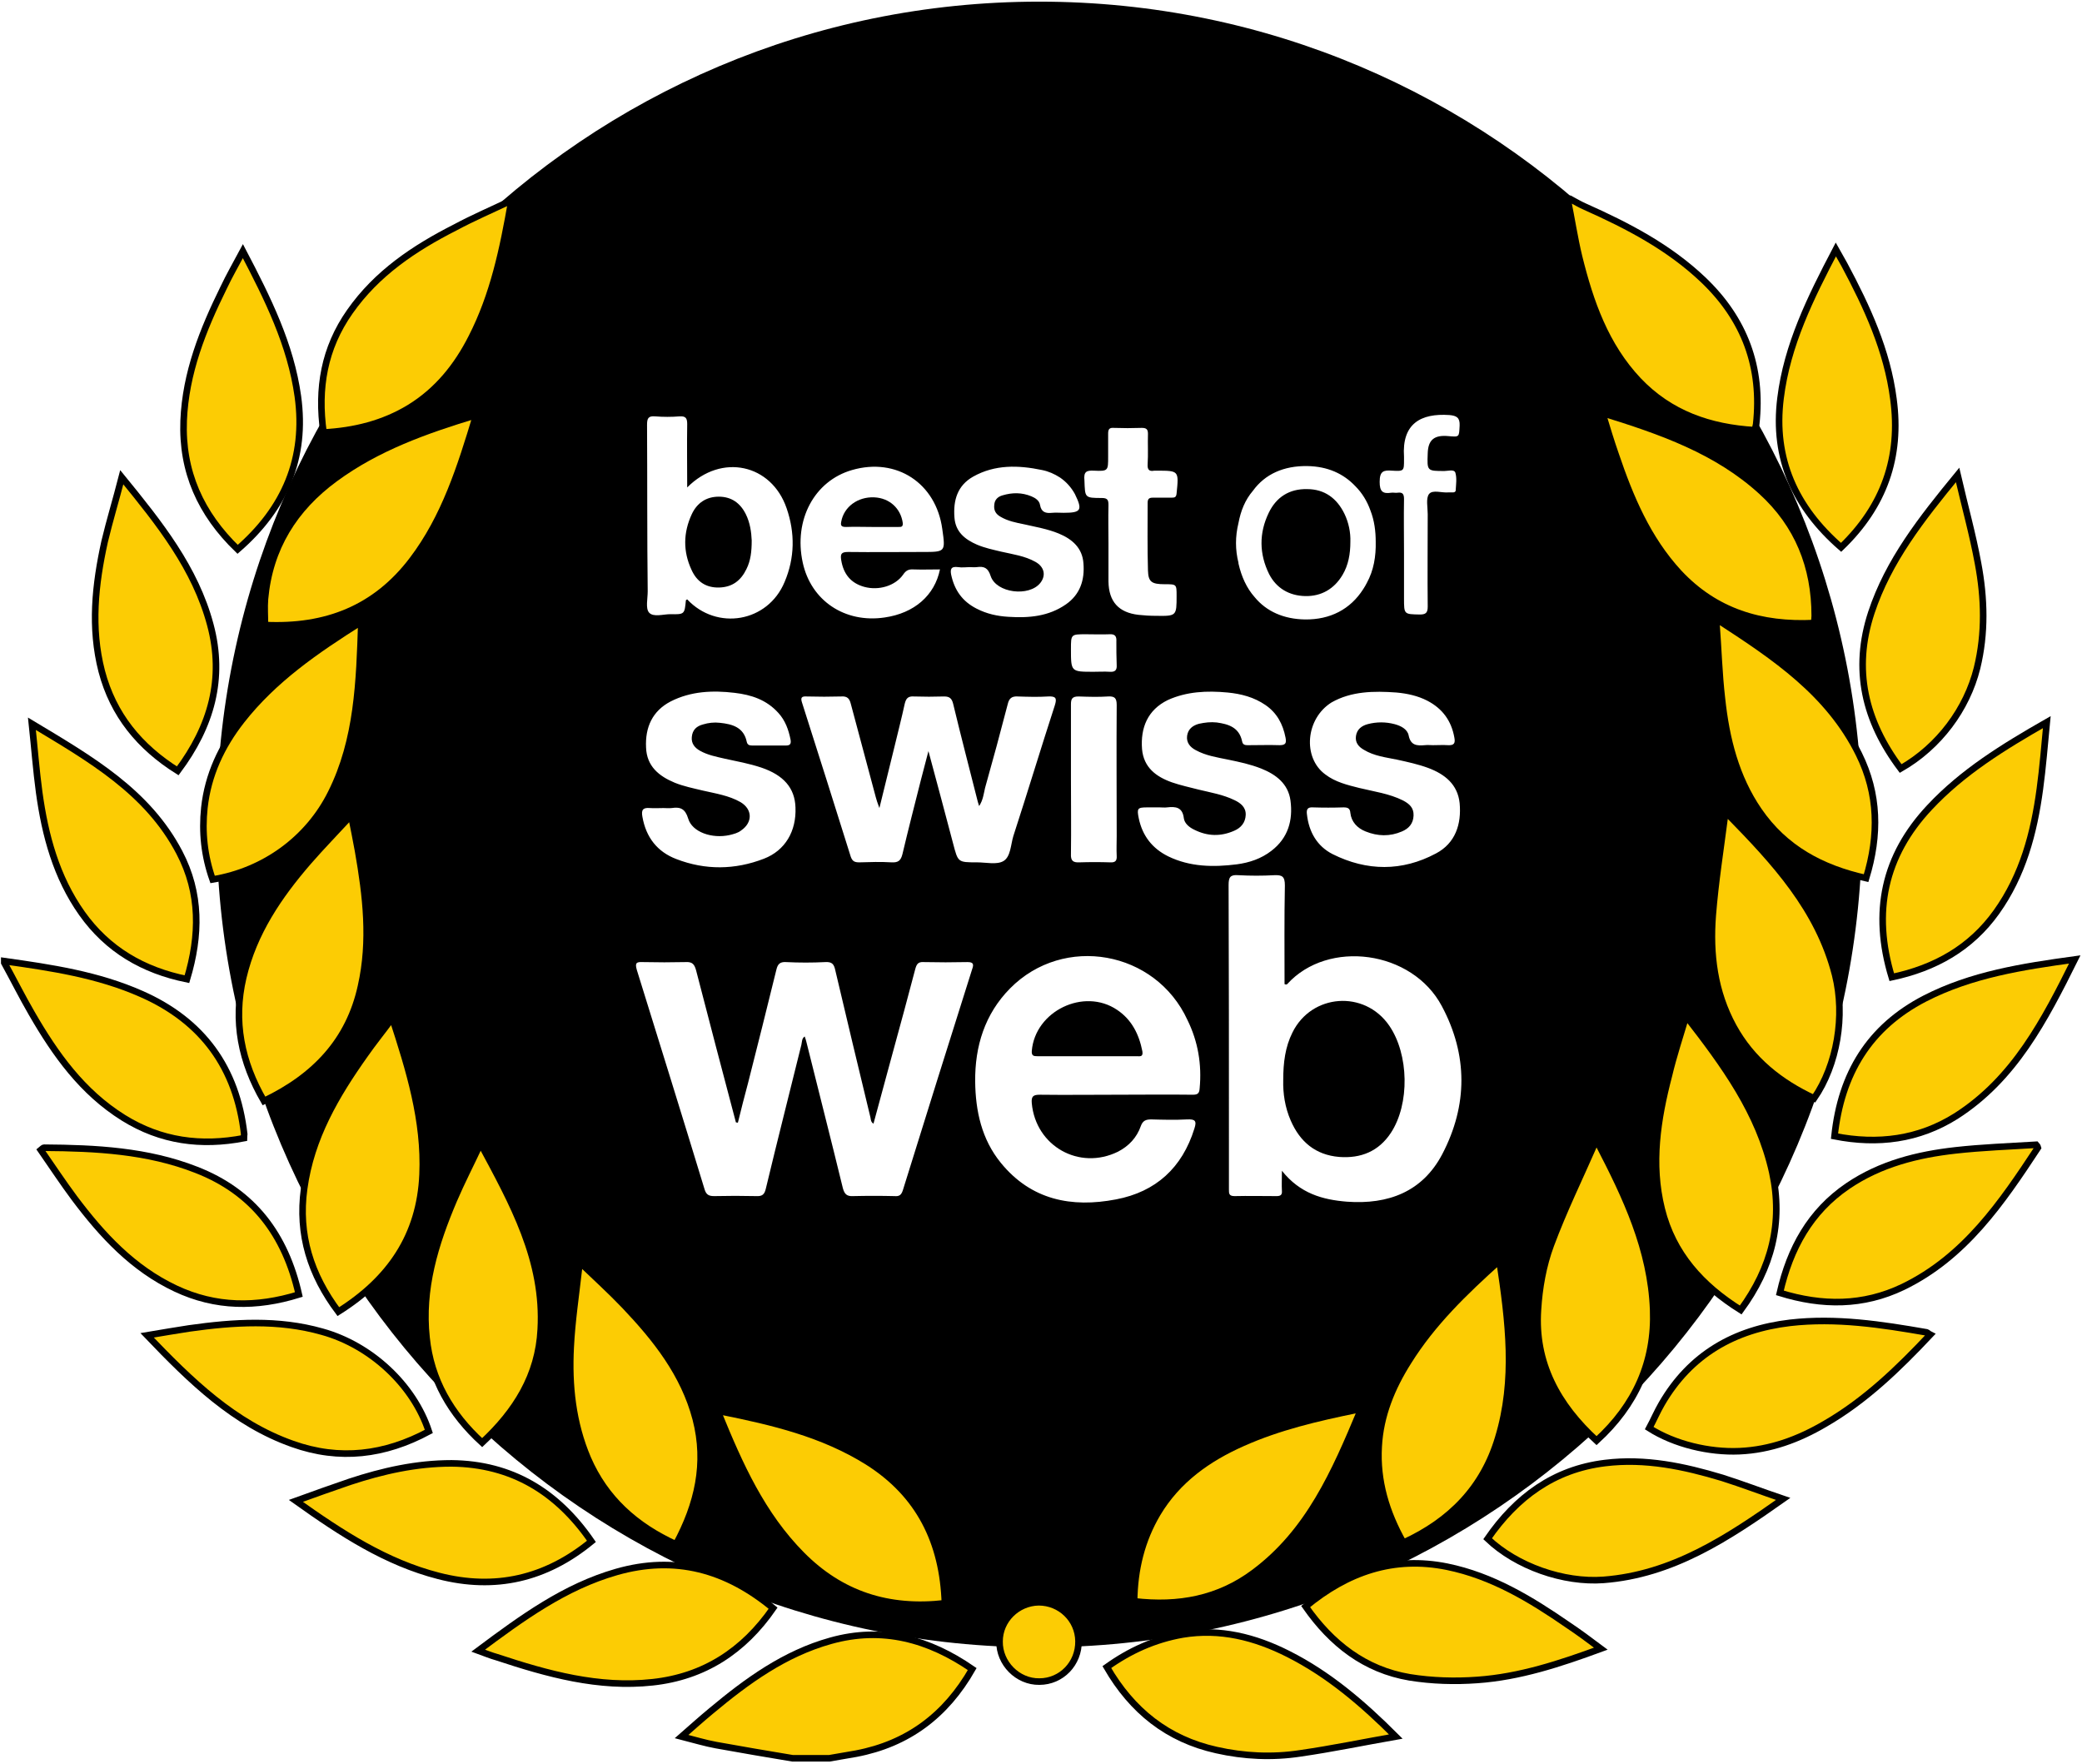
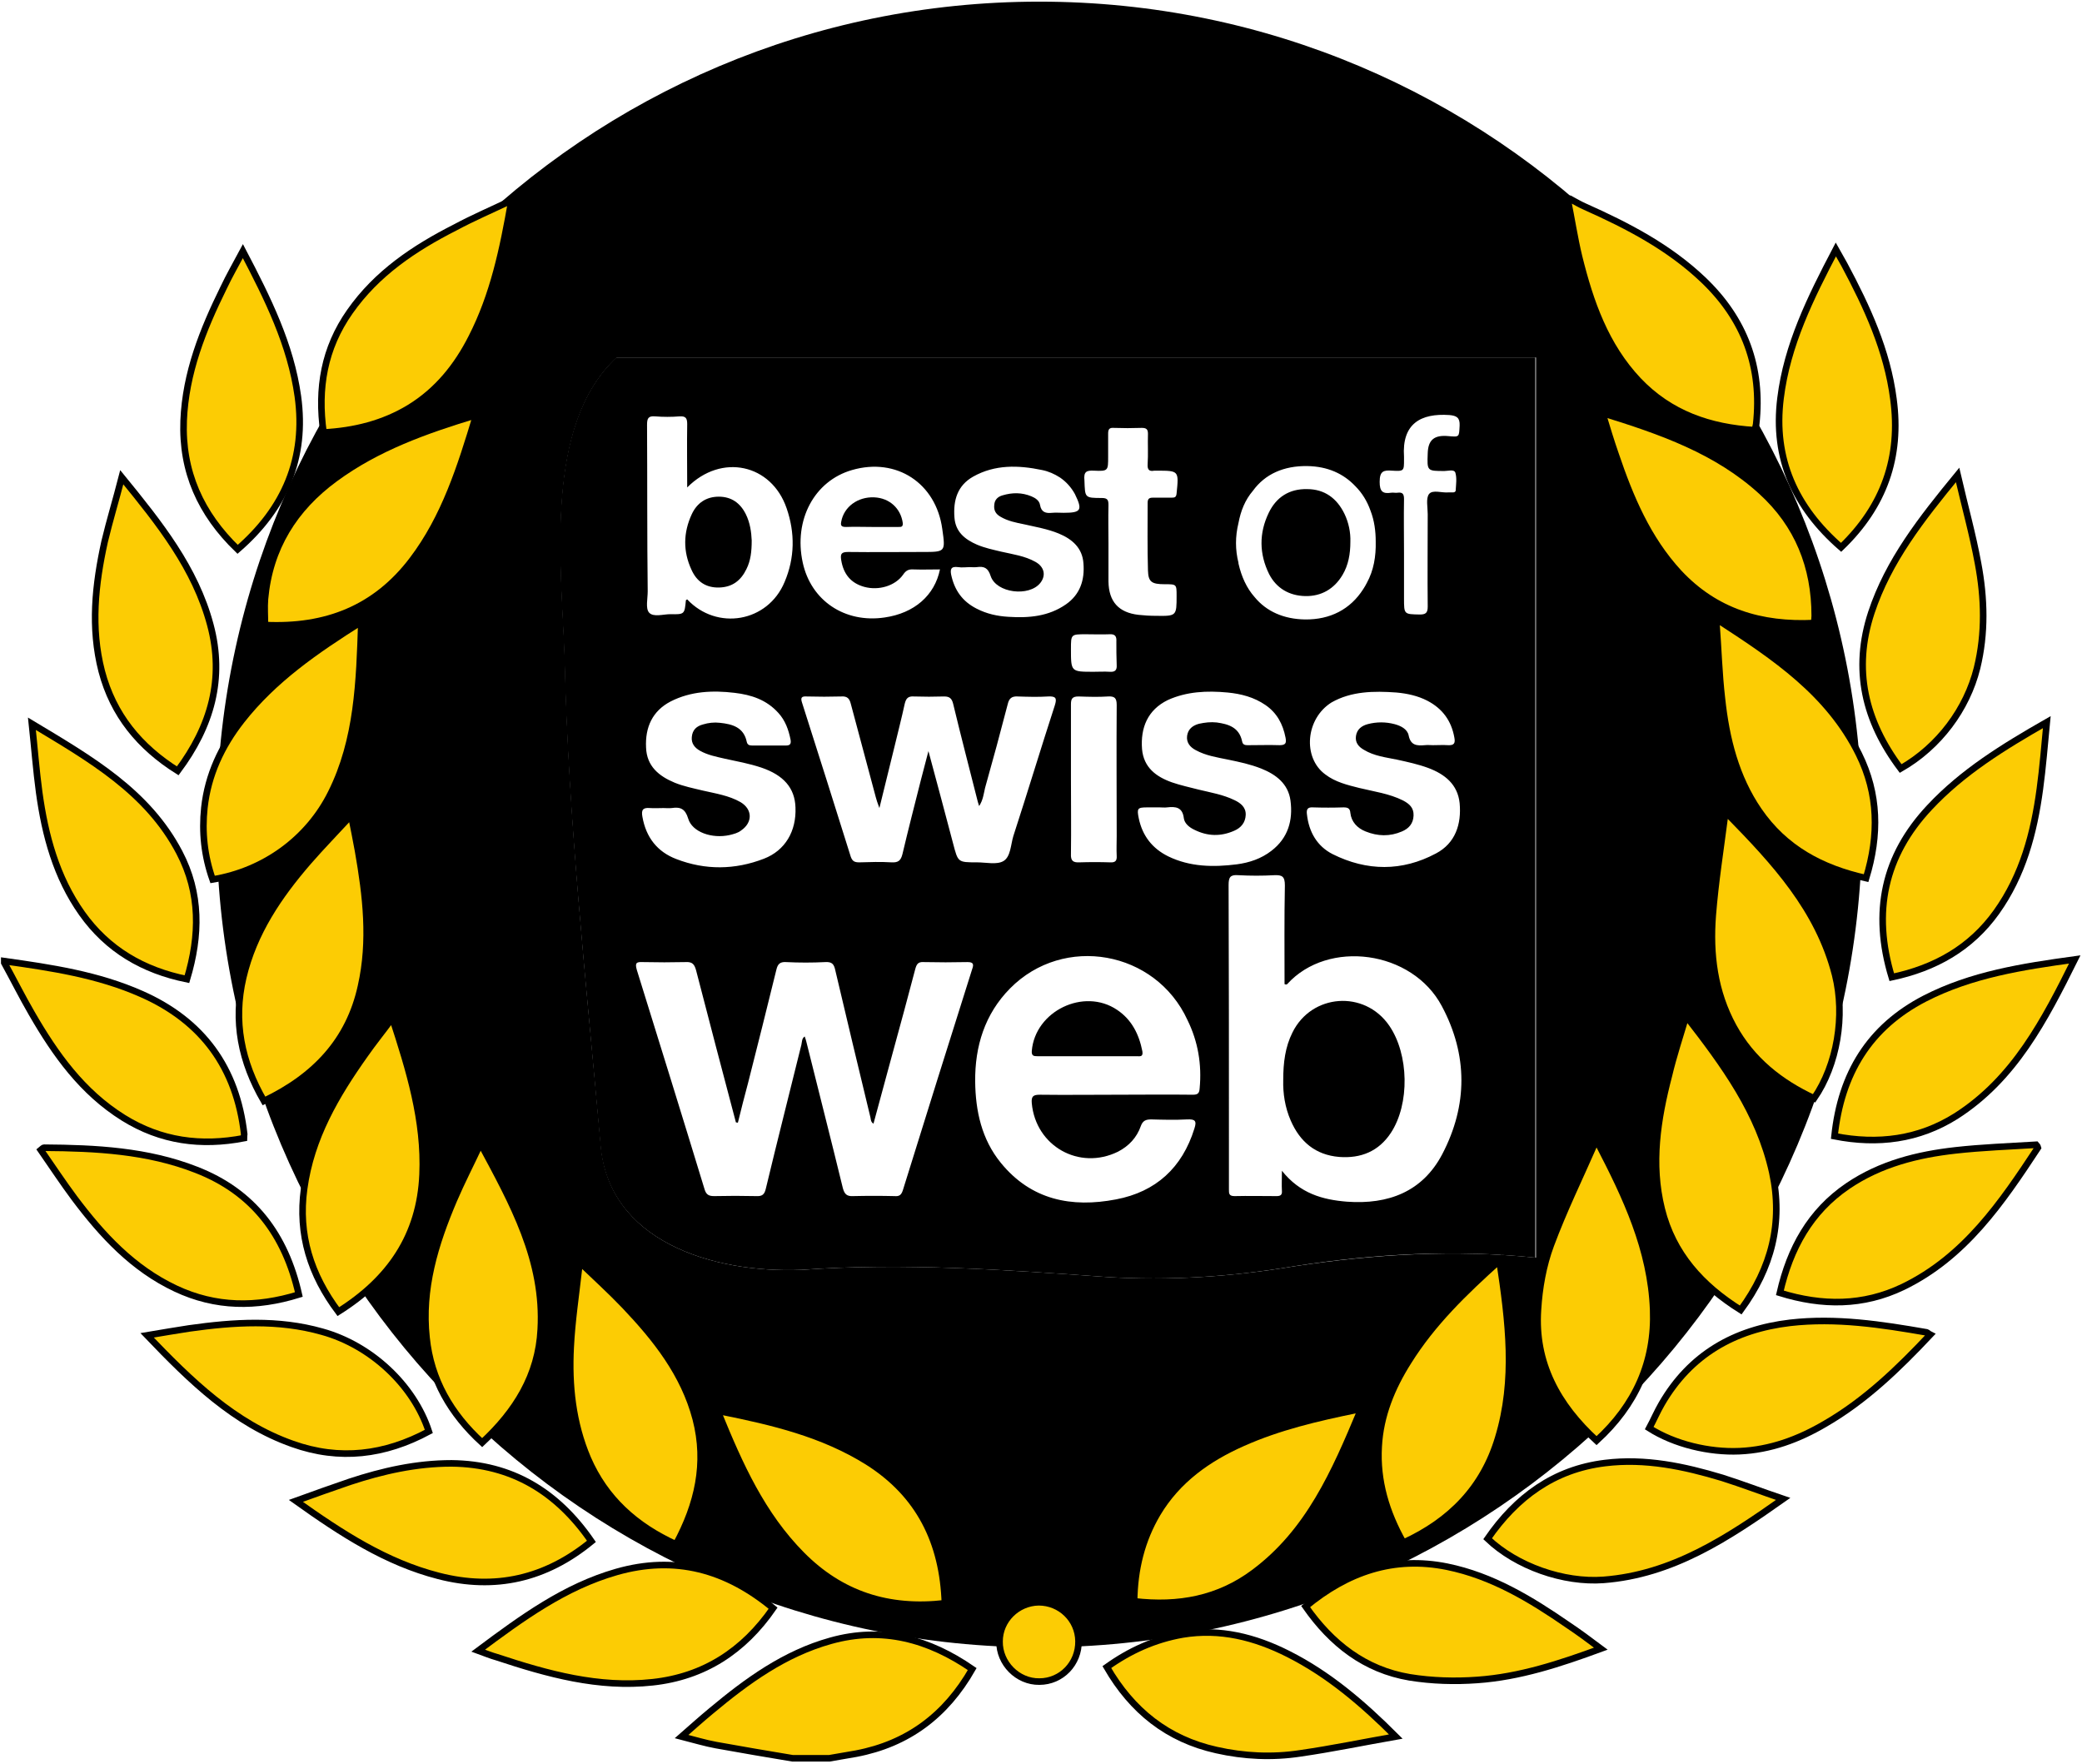
<svg xmlns="http://www.w3.org/2000/svg" version="1.1" id="Calque_1" x="0px" y="0px" viewBox="0 0 632.6 535.7" style="enable-background:new 0 0 632.6 535.7;" xml:space="preserve">
  <style type="text/css">
	.st0{fill:#FCCC04;stroke:#000000;stroke-width:2;stroke-miterlimit:10;}
</style>
  <g>
-     <path d="M315.8,0.5c-138.1,0-250,111.9-250,250s111.9,250,250,250s250-111.9,250-250S453.9,0.5,315.8,0.5z M389.5,361.8   c0.1,1.2-0.4,1.6-1.6,1.6c-4.3,0-8.6-0.1-12.8,0c-1.7,0-1.7-0.8-1.7-2c0-4.9,0-9.8,0-14.7c0-25.9,0-51.9-0.1-77.8   c0-2.4,0.5-3.2,3-3c3.6,0.2,7.3,0.2,10.9,0c2.4-0.1,3.2,0.4,3.2,3.1c-0.2,10-0.1,20-0.1,30c0.3,0.1,0.5,0.2,0.8,0   c12.4-13.7,38-10.3,47,6.7c7.9,14.8,7.9,30.1,0.1,45c-6,11.4-16.4,15.3-28.9,14.4c-7.5-0.6-14.3-2.5-19.8-9.4   C389.5,358.2,389.4,360,389.5,361.8z M313.5,335.2c1.2,13,14.4,20.5,26.2,14.7c3.3-1.7,5.7-4.3,6.9-7.7c0.6-1.7,1.5-2.1,3.2-2.1   c3.6,0.1,7.3,0.2,10.9,0c2.4-0.1,3,0.4,2.2,2.8c-3.7,11.9-11.7,19.2-23.8,21.5c-13.5,2.6-25.8,0.2-35-11.1   c-5.8-7.1-7.7-15.7-7.8-24.7c-0.1-10.7,2.9-20.5,10.6-28.3c16.3-16.5,44.2-11.5,53.9,9.6c3.2,6.5,4.4,13.5,3.7,20.8   c-0.1,1.5-0.6,1.9-2.1,1.9c-7.8-0.1-15.6,0-23.5,0c-7.6,0-15.3,0.1-22.9,0C314,332.6,313.3,333,313.5,335.2z M229.8,363.4   c-4.3-0.1-8.5-0.1-12.8,0c-1.6,0-2.4-0.4-2.9-2c-6.8-22.3-13.7-44.5-20.6-66.7c-0.6-2.1-0.2-2.5,1.8-2.4c4.4,0.1,8.7,0.1,13.1,0   c2-0.1,2.6,0.7,3.1,2.5c4,15.4,8,30.8,12.1,46.2c0.2,0,0.4,0.1,0.6,0.1c1-4,2-8.1,3.1-12.1c2.9-11.5,5.8-22.9,8.6-34.4   c0.4-1.7,1.1-2.4,2.9-2.3c4,0.2,8,0.2,12,0c2-0.1,2.6,0.6,3,2.5c3.5,14.9,7.1,29.9,10.7,44.8c0.1,0.6,0.1,1.3,0.9,1.8   c3.1-11.6,6.3-23.1,9.4-34.6c1.1-4.1,2.2-8.2,3.3-12.4c0.4-1.4,0.8-2.2,2.5-2.1c4.5,0.1,8.9,0.1,13.4,0c1.8,0,1.9,0.7,1.4,2.1   c-7.1,22.4-14.1,44.8-21.1,67.3c-0.5,1.5-1.2,1.8-2.5,1.7c-4.2-0.1-8.4-0.1-12.6,0c-1.9,0.1-2.6-0.6-3.1-2.4   c-3.6-14.8-7.4-29.6-11.1-44.5c-0.1-0.5-0.3-1-0.5-1.6c-0.9,0.6-0.8,1.6-1,2.5c-3.6,14.6-7.3,29.1-10.8,43.7   C232.3,362.9,231.6,363.5,229.8,363.4z M225,243.7c-3.5-2-7.5-2.6-11.4-3.5c-2.9-0.7-5.9-1.3-8.6-2.4c-4.8-2-8.5-5-8.7-10.7   c-0.3-6.1,1.9-11.1,7.5-14c6.1-3.1,12.7-3.4,19.4-2.6c5.1,0.6,9.7,2.1,13.3,6.1c2.1,2.3,3.1,5.1,3.7,8.1c0.2,1.1,0,1.8-1.3,1.8   c-3.5,0-6.9,0-10.4,0c-0.8,0-1.4-0.2-1.6-1.1c-0.9-4.4-4.3-5.4-8.2-5.8c-1.7-0.2-3.5,0-5.1,0.5c-1.9,0.5-3.2,1.6-3.4,3.8   c-0.2,2,0.9,3.3,2.5,4.2c2.3,1.3,4.9,1.8,7.5,2.4c3.7,0.8,7.5,1.5,11.1,2.7c6.8,2.3,10.2,6.2,10.4,12.1c0.3,7.2-3.1,13.1-9.6,15.6   c-8.8,3.4-17.8,3.5-26.6,0.1c-5.8-2.2-9.2-6.6-10.3-12.8c-0.4-2.1,0.1-2.9,2.3-2.7c1.3,0.1,2.7,0,4.1,0c0.8,0,1.6,0.1,2.5,0   c2.6-0.4,4.1,0.2,5,3.2c1.2,4.1,7.2,6.2,12.6,5c1.2-0.3,2.5-0.6,3.5-1.4C228.7,249.9,228.7,245.9,225,243.7z M196.6,129.1   c0-1.9,0.3-2.8,2.5-2.6c2.4,0.2,4.9,0.2,7.4,0c1.8-0.1,2.3,0.5,2.3,2.3c-0.1,6.2,0,12.5,0,19.3c10.4-10.5,25.6-7.1,30.2,6.3   c2.6,7.5,2.5,15.1-0.6,22.4c-5.1,12.3-20.6,14.9-29.6,5.3c-0.1,0.1-0.4,0.2-0.4,0.3c-0.4,4.2-0.4,4.3-4.7,4.2c-2.2,0-5.2,1-6.5-0.5   c-1.1-1.3-0.4-4.2-0.4-6.4C196.6,162.7,196.7,145.9,196.6,129.1z M314.6,170.7c-3.2-1.8-6.9-2.3-10.4-3.1c-2.5-0.6-4.9-1.1-7.3-2.1   c-3.7-1.6-6.6-3.9-6.9-8.3c-0.4-5.2,0.9-9.7,5.7-12.4c6.6-3.7,13.7-3.5,20.9-2c2,0.4,3.8,1.2,5.5,2.3c1.9,1.3,3.4,3,4.5,5   c2.4,4.9,1.9,5.7-3.4,5.7c-1.2,0-2.4-0.1-3.5,0c-1.9,0.2-3.3-0.1-3.7-2.4c-0.2-1.3-1.4-2.1-2.6-2.6c-2.9-1.2-5.8-1.2-8.8-0.3   c-1.4,0.4-2.4,1.3-2.5,2.9c-0.2,1.7,0.5,2.8,1.9,3.6c2.2,1.3,4.7,1.8,7.2,2.3c3.5,0.8,7.1,1.4,10.5,2.8c4.1,1.7,7.2,4.4,7.5,9.1   c0.4,5-1,9.4-5.3,12.4c-5.3,3.7-11.3,4.2-17.5,3.8c-3.4-0.2-6.6-0.9-9.7-2.5c-4.3-2.2-6.7-5.6-7.7-10.3c-0.3-1.6-0.1-2.6,2.1-2.3   c1.2,0.2,2.4,0,3.5,0c0.7,0,1.5,0.1,2.2,0c2.2-0.3,3.4,0.2,4.2,2.7c1.7,5.2,11.7,6.4,15.1,2.1C317.9,174.8,317.3,172.2,314.6,170.7   z M348.7,141.1c-0.1,1.6,0.5,2.2,2,1.9c0.3,0,0.5,0,0.8,0c6.7,0,6.7,0,6,6.9c-0.1,1.2-0.6,1.3-1.5,1.3c-1.9,0-3.8,0-5.7,0   c-1.2,0-1.6,0.4-1.6,1.6c0,6.8-0.1,13.6,0.1,20.5c0.1,3.5,1.1,4.2,5.1,4.2c3.6,0,3.6,0,3.6,3.5c0,6.1,0,6.2-6.2,6.1   c-1.8,0-3.6-0.1-5.4-0.3c-6-0.7-9-4-9.1-10.1c0-3.8,0-7.6,0-11.5c0-3.9-0.1-7.8,0-11.7c0-1.5-0.2-2.2-2-2.2c-5.3,0-5.1-0.1-5.3-5.3   c-0.3-2.8,0.7-3.1,2.9-3c4.3,0.2,4.3,0,4.3-4.2c0-2.4,0-4.7,0-7.1c0-1.3,0.4-1.8,1.7-1.7c2.8,0.1,5.6,0.1,8.5,0   c1.4,0,1.9,0.4,1.9,1.8C348.7,134.9,348.9,138,348.7,141.1z M325.4,236.6c0-7.5,0-15.1,0-22.6c0-1.7,0.4-2.4,2.3-2.4   c3,0.1,6,0.2,9,0c2-0.1,2.6,0.5,2.6,2.6c-0.1,13.3,0,26.6,0,39.8c0,2-0.1,4,0,6c0.1,1.5-0.4,2.1-2,2c-3.1-0.1-6.2-0.1-9.3,0   c-2,0.1-2.7-0.5-2.6-2.6C325.5,251.9,325.4,244.3,325.4,236.6z M330,192.7c2.4,0,4.7,0.1,7.1,0c1.7-0.1,2.2,0.6,2.1,2.2   c0,2.3,0,4.7,0.1,7.2c0.1,1.6-0.6,2.1-2.1,2c-1.6-0.1-3.3,0-4.9,0c-6.9,0-6.9,0-6.9-6.9C325.4,192.7,325.4,192.7,330,192.7z    M289.6,213.8c2.4,10,5,19.9,7.5,29.8c0.1,0.3,0.2,0.7,0.4,1.3c1.2-1.8,1.4-3.8,1.8-5.5c2.4-8.5,4.7-17,6.9-25.5   c0.4-1.7,1.2-2.4,3-2.3c3.1,0.1,6.2,0.2,9.3,0c2.3-0.1,2.7,0.5,2,2.7c-4.3,13.2-8.3,26.5-12.6,39.7c-0.8,2.6-0.8,6.3-3,7.6   c-2,1.2-5.3,0.4-8,0.4c-5.9,0-5.8,0-7.3-5.7c-2.4-9.1-4.8-18.1-7.5-28.1c-0.9,3.5-1.6,6.1-2.3,8.8c-1.9,7.5-3.8,14.9-5.6,22.5   c-0.5,2-1.3,2.6-3.3,2.5c-3.3-0.2-6.5-0.1-9.8,0c-1.4,0-2.1-0.3-2.6-1.7c-4.9-15.6-9.8-31.2-14.8-46.8c-0.5-1.5-0.2-2,1.4-1.9   c3.5,0.1,7.1,0.1,10.6,0c1.7-0.1,2.4,0.6,2.8,2.2c2.5,9.5,5.1,18.9,7.6,28.4c0.2,0.8,0.5,1.7,1.1,3.3c1.6-6.5,3-12.2,4.4-17.9   c1.1-4.6,2.3-9.2,3.3-13.8c0.4-1.6,1-2.3,2.7-2.2c3.1,0.1,6.2,0.1,9.3,0C288.5,211.6,289.2,212.2,289.6,213.8z M280.3,167.7   c-7.5,0-15.1,0.1-22.6,0c-2.1,0-2.4,0.6-2.1,2.5c0.7,4.3,3,7,7,8.1c4.4,1.2,9.4-0.3,11.8-3.7c0.8-1.2,1.6-1.7,3.1-1.6   c2.7,0.1,5.4,0,8.1,0c-1.6,7.9-7.8,13.3-16.8,14.6c-12.1,1.8-22.4-5.1-24.9-16.7c-2.8-12.9,3.5-24.8,15-28.1   c13.5-3.9,25.5,4,27.4,17.9C287.3,167.7,287.3,167.7,280.3,167.7z M355,260.2c-4.9-2.4-7.9-6.3-9-11.6c-0.6-3-0.4-3.3,2.6-3.3   c1.3,0,2.5,0,3.8,0c0.7,0,1.5,0.1,2.2,0c2.6-0.3,4.7-0.1,5.1,3.3c0.2,1.6,1.7,2.8,3.2,3.5c4,2,8,2.1,12.1,0.3   c2.1-0.9,3.4-2.5,3.5-4.8c0.1-2.3-1.5-3.6-3.4-4.5c-3.5-1.7-7.2-2.3-10.9-3.2c-2.7-0.7-5.5-1.3-8.1-2.2c-4.8-1.7-8.6-4.5-9.1-10.1   c-0.5-6.5,1.7-11.9,7.8-14.9c5.7-2.6,11.9-2.9,18.2-2.3c4.1,0.4,8,1.4,11.5,3.8c3.5,2.4,5.3,5.8,6.1,9.9c0.3,1.6,0.1,2.3-1.8,2.3   c-3.1-0.1-6.2,0-9.3,0c-0.9,0-1.9,0.1-2.1-1.2c-0.9-4.2-4.1-5.2-7.7-5.7c-1.8-0.2-3.6,0-5.4,0.4c-1.9,0.5-3.3,1.6-3.6,3.6   c-0.3,2.1,0.9,3.5,2.6,4.4c3.1,1.7,6.5,2.2,9.9,2.9c3.4,0.7,6.7,1.4,10,2.7c4.5,1.8,8.2,4.6,8.9,9.7c0.8,6-0.7,11.4-5.8,15.3   c-3.1,2.4-6.7,3.6-10.5,4.1C368.7,263.5,361.6,263.4,355,260.2z M440.4,126.1c2.2,0.2,3.2,0.8,3.1,3.2c-0.2,3.5,0,3.5-3.4,3.2   c-4.3-0.4-6.2,1.1-6.3,5.3c-0.2,5.3-0.2,5.3,5.1,5.3c1.1,0,2.9-0.6,3.3,0.5c0.5,1.7,0.2,3.6,0.1,5.4c0,0.4-0.4,0.6-0.8,0.6   c-0.5,0-0.9,0-1.4,0c-2,0.2-4.8-0.9-5.9,0.5c-1,1.3-0.4,4-0.4,6.1c0,9.4-0.1,18.7,0,28.1c0,1.9-0.6,2.4-2.4,2.4   c-4.8-0.1-4.8,0-4.8-4.9c0-4.5,0-9.1,0-13.6c0-5.5-0.1-11.1,0-16.6c0-1.6-0.5-2.1-2-1.9c-0.6,0.1-1.3-0.1-1.9,0   c-2.6,0.4-3.5-0.4-3.5-3.3c0-3.3,1.2-3.6,3.8-3.4c3.6,0.2,3.6,0.1,3.6-3.4c0-0.3,0-0.5,0-0.8C425.9,128.7,431.7,125.5,440.4,126.1z    M424.3,210.4c3.3,0.3,6.5,1,9.4,2.5c4.6,2.4,7.3,6.1,8.2,11.2c0.3,1.6,0,2.4-1.9,2.3c-1.5-0.1-3.1,0-4.6,0c-0.8,0-1.6-0.1-2.5,0   c-2.4,0.2-4.3,0.1-4.9-3c-0.4-1.9-2.4-2.9-4.3-3.4c-2.7-0.7-5.4-0.7-8.1,0c-1.9,0.5-3.3,1.6-3.6,3.6c-0.3,2,0.8,3.3,2.4,4.2   c3.1,1.9,6.7,2.3,10.1,3c3.2,0.7,6.4,1.4,9.4,2.5c5.1,1.9,9,5,9.6,10.7c0.6,6.4-1.3,12.2-7.2,15.3c-10.3,5.5-21,5.4-31.4,0.2   c-4.7-2.4-7.2-6.7-7.8-12.1c-0.2-1.5,0.2-2.2,1.8-2.1c3.1,0.1,6.2,0.1,9.3,0c1.2,0,2,0.2,2.1,1.7c0.3,2.7,2.1,4.6,4.6,5.6   c3.7,1.5,7.4,1.6,11.1,0c2.1-0.9,3.4-2.4,3.5-4.8c0.1-2.4-1.3-3.6-3.2-4.6c-4.2-2.1-8.8-2.7-13.3-3.8c-3.6-0.9-7.3-1.8-10.3-4.1   c-7-5.1-6-17,1.9-21.9C410.6,210,417.4,209.9,424.3,210.4z M418,164.6c0.1,4.4-0.6,8.7-2.7,12.5c-0.3,0.6-0.7,1.3-1.1,1.9   c-3.9,6.1-10,9.3-17.7,9.2c-6.4-0.1-11.7-2.4-15.3-6.8c-2.4-2.7-4-6.2-4.9-10.2c0-0.1,0-0.1,0-0.2c-1-4-1-8,0-12.1   c0.7-3.7,2-7,4.4-9.8c3.7-5.1,9.4-7.6,16.5-7.5c6.2,0.1,11,2.3,14.6,6.1c2.1,2.1,3.6,4.6,4.6,7.4C417.6,158.2,418,161.4,418,164.6   C418,164.5,418,164.5,418,164.6z" />
+     <path d="M315.8,0.5c-138.1,0-250,111.9-250,250s111.9,250,250,250c138.1,0,250-111.9,250-250S453.9,0.5,315.8,0.5z M466.6,382.1   c-24.4-2.5-48.8-1.1-73.2,2.6c-19.7,3.3-38.3,4.4-56.8,3.3c-30.6-2.2-62.3-4.4-92.9-2.2c-27.3,1.1-59-8.7-61.2-38.3   c-4.4-49.2-9.8-98.4-10.9-147.6c-1-28.6-6.4-70.6,15.8-91.3h279.3V382.1z" />
+     <path d="M171.5,199.9c1.1,49.2,6.6,98.4,10.9,147.6c2.2,29.5,33.9,39.4,61.2,38.3c30.6-2.2,62.3,0,92.9,2.2   c18.6,1.1,37.2,0,56.8-3.3c24.4-3.8,48.8-5.1,73.2-2.6V108.6H187.3C165.1,129.3,170.5,171.3,171.5,199.9z M364.5,330.7   c-0.1,1.5-0.6,1.9-2.1,1.9c-7.8-0.1-15.6,0-23.5,0c-7.6,0-15.3,0.1-22.9,0c-2,0-2.7,0.4-2.5,2.6c1.2,13,14.4,20.5,26.2,14.7   c3.3-1.7,5.7-4.3,6.9-7.7c0.6-1.7,1.5-2.1,3.2-2.1c3.6,0.1,7.3,0.2,10.9,0c2.4-0.1,3,0.4,2.2,2.8c-3.7,11.9-11.7,19.2-23.8,21.5   c-13.5,2.6-25.8,0.2-35-11.1c-5.8-7.1-7.7-15.7-7.8-24.7c-0.1-10.7,2.9-20.5,10.6-28.3c16.3-16.5,44.2-11.5,53.9,9.6   C364,316.4,365.2,323.4,364.5,330.7z M325.4,236.6c0-7.5,0-15.1,0-22.6c0-1.7,0.4-2.4,2.3-2.4c3,0.1,6,0.2,9,0   c2-0.1,2.6,0.5,2.6,2.6c-0.1,13.3,0,26.6,0,39.8c0,2-0.1,4,0,6c0.1,1.5-0.4,2.1-2,2c-3.1-0.1-6.2-0.1-9.3,0c-2,0.1-2.7-0.5-2.6-2.6   C325.5,251.9,325.4,244.3,325.4,236.6z M339.3,202.1c0.1,1.6-0.6,2.1-2.1,2c-1.6-0.1-3.3,0-4.9,0c-6.9,0-6.9,0-6.9-6.9   c0-4.5,0-4.5,4.6-4.5c2.4,0,4.7,0.1,7.1,0c1.7-0.1,2.2,0.6,2.1,2.2C339.2,197.2,339.2,199.6,339.3,202.1z M438.2,350.7   c-6,11.4-16.4,15.3-28.9,14.4c-7.5-0.6-14.3-2.5-19.8-9.4c0,2.5-0.1,4.3,0,6.1c0.1,1.2-0.4,1.6-1.6,1.6c-4.3,0-8.6-0.1-12.8,0   c-1.7,0-1.7-0.8-1.7-2c0-4.9,0-9.8,0-14.7c0-25.9,0-51.9-0.1-77.8c0-2.4,0.5-3.2,3-3c3.6,0.2,7.3,0.2,10.9,0   c2.4-0.1,3.2,0.4,3.2,3.1c-0.2,10-0.1,20-0.1,30c0.3,0.1,0.5,0.2,0.8,0c12.4-13.7,38-10.3,47,6.7C446,320.5,446,335.8,438.2,350.7z    M423,143c3.6,0.2,3.6,0.1,3.6-3.4c0-0.3,0-0.5,0-0.8c-0.7-10.1,5.1-13.3,13.8-12.7c2.2,0.2,3.2,0.8,3.1,3.2   c-0.2,3.5,0,3.5-3.4,3.2c-4.3-0.4-6.2,1.1-6.3,5.3c-0.2,5.3-0.2,5.3,5.1,5.3c1.1,0,2.9-0.6,3.3,0.5c0.5,1.7,0.2,3.6,0.1,5.4   c0,0.4-0.4,0.6-0.8,0.6c-0.5,0-0.9,0-1.4,0c-2,0.2-4.8-0.9-5.9,0.5c-1,1.3-0.4,4-0.4,6.1c0,9.4-0.1,18.7,0,28.1   c0,1.9-0.6,2.4-2.4,2.4c-4.8-0.1-4.8,0-4.8-4.9c0-4.5,0-9.1,0-13.6c0-5.5-0.1-11.1,0-16.6c0-1.6-0.5-2.1-2-1.9   c-0.6,0.1-1.3-0.1-1.9,0c-2.6,0.4-3.5-0.4-3.5-3.3C419.2,143.1,420.4,142.8,423,143z M424.3,210.4c3.3,0.3,6.5,1,9.4,2.5   c4.6,2.4,7.3,6.1,8.2,11.2c0.3,1.6,0,2.4-1.9,2.3c-1.5-0.1-3.1,0-4.6,0c-0.8,0-1.6-0.1-2.5,0c-2.4,0.2-4.3,0.1-4.9-3   c-0.4-1.9-2.4-2.9-4.3-3.4c-2.7-0.7-5.4-0.7-8.1,0c-1.9,0.5-3.3,1.6-3.6,3.6c-0.3,2,0.8,3.3,2.4,4.2c3.1,1.9,6.7,2.3,10.1,3   c3.2,0.7,6.4,1.4,9.4,2.5c5.1,1.9,9,5,9.6,10.7c0.6,6.4-1.3,12.2-7.2,15.3c-10.3,5.5-21,5.4-31.4,0.2c-4.7-2.4-7.2-6.7-7.8-12.1   c-0.2-1.5,0.2-2.2,1.8-2.1c3.1,0.1,6.2,0.1,9.3,0c1.2,0,2,0.2,2.1,1.7c0.3,2.7,2.1,4.6,4.6,5.6c3.7,1.5,7.4,1.6,11.1,0   c2.1-0.9,3.4-2.4,3.5-4.8c0.1-2.4-1.3-3.6-3.2-4.6c-4.2-2.1-8.8-2.7-13.3-3.8c-3.6-0.9-7.3-1.8-10.3-4.1c-7-5.1-6-17,1.9-21.9   C410.6,210,417.4,209.9,424.3,210.4z M397.2,141.6c6.2,0.1,11,2.3,14.6,6.1c2.1,2.1,3.6,4.6,4.6,7.4c1.2,3.1,1.6,6.3,1.6,9.4   c0,0,0,0,0,0.1c0.1,4.4-0.6,8.7-2.7,12.5c-0.3,0.6-0.7,1.3-1.1,1.9c-3.9,6.1-10,9.3-17.7,9.2c-6.4-0.1-11.7-2.4-15.3-6.8   c-2.4-2.7-4-6.2-4.9-10.2c0-0.1,0-0.1,0-0.2c-1-4-1-8,0-12.1c0.7-3.7,2-7,4.4-9.8C384.4,144,390.1,141.5,397.2,141.6z M373,210.4   c4.1,0.4,8,1.4,11.5,3.8c3.5,2.4,5.3,5.8,6.1,9.9c0.3,1.6,0.1,2.3-1.8,2.3c-3.1-0.1-6.2,0-9.3,0c-0.9,0-1.9,0.1-2.1-1.2   c-0.9-4.2-4.1-5.2-7.7-5.7c-1.8-0.2-3.6,0-5.4,0.4c-1.9,0.5-3.3,1.6-3.6,3.6c-0.3,2.1,0.9,3.5,2.6,4.4c3.1,1.7,6.5,2.2,9.9,2.9   c3.4,0.7,6.7,1.4,10,2.7c4.5,1.8,8.2,4.6,8.9,9.7c0.8,6-0.7,11.4-5.8,15.3c-3.1,2.4-6.7,3.6-10.5,4.1c-7.1,0.9-14.2,0.8-20.8-2.4   c-4.9-2.4-7.9-6.3-9-11.6c-0.6-3-0.4-3.3,2.6-3.3c1.3,0,2.5,0,3.8,0c0.7,0,1.5,0.1,2.2,0c2.6-0.3,4.7-0.1,5.1,3.3   c0.2,1.6,1.7,2.8,3.2,3.5c4,2,8,2.1,12.1,0.3c2.1-0.9,3.4-2.5,3.5-4.8c0.1-2.3-1.5-3.6-3.4-4.5c-3.5-1.7-7.2-2.3-10.9-3.2   c-2.7-0.7-5.5-1.3-8.1-2.2c-4.8-1.7-8.6-4.5-9.1-10.1c-0.5-6.5,1.7-11.9,7.8-14.9C360.5,210.1,366.7,209.8,373,210.4z M332.4,143   c4.3,0.2,4.3,0,4.3-4.2c0-2.4,0-4.7,0-7.1c0-1.3,0.4-1.8,1.7-1.7c2.8,0.1,5.6,0.1,8.5,0c1.4,0,1.9,0.4,1.9,1.8   c-0.1,3.1,0.1,6.2-0.1,9.3c-0.1,1.6,0.5,2.2,2,1.9c0.3,0,0.5,0,0.8,0c6.7,0,6.7,0,6,6.9c-0.1,1.2-0.6,1.3-1.5,1.3   c-1.9,0-3.8,0-5.7,0c-1.2,0-1.6,0.4-1.6,1.6c0,6.8-0.1,13.6,0.1,20.5c0.1,3.5,1.1,4.2,5.1,4.2c3.6,0,3.6,0,3.6,3.5   c0,6.1,0,6.2-6.2,6.1c-1.8,0-3.6-0.1-5.4-0.3c-6-0.7-9-4-9.1-10.1c0-3.8,0-7.6,0-11.5c0-3.9-0.1-7.8,0-11.7c0-1.5-0.2-2.2-2-2.2   c-5.3,0-5.1-0.1-5.3-5.3C329.2,143.2,330.2,142.9,332.4,143z M291.1,172.3c1.2,0.2,2.4,0,3.5,0c0.7,0,1.5,0.1,2.2,0   c2.2-0.3,3.4,0.2,4.2,2.7c1.7,5.2,11.7,6.4,15.1,2.1c1.8-2.3,1.2-4.9-1.5-6.4c-3.2-1.8-6.9-2.3-10.4-3.1c-2.5-0.6-4.9-1.1-7.3-2.1   c-3.7-1.6-6.6-3.9-6.9-8.3c-0.4-5.2,0.9-9.7,5.7-12.4c6.6-3.7,13.7-3.5,20.9-2c2,0.4,3.8,1.2,5.5,2.3c1.9,1.3,3.4,3,4.5,5   c2.4,4.9,1.9,5.7-3.4,5.7c-1.2,0-2.4-0.1-3.5,0c-1.9,0.2-3.3-0.1-3.7-2.4c-0.2-1.3-1.4-2.1-2.6-2.6c-2.9-1.2-5.8-1.2-8.8-0.3   c-1.4,0.4-2.4,1.3-2.5,2.9c-0.2,1.7,0.5,2.8,1.9,3.6c2.2,1.3,4.7,1.8,7.2,2.3c3.5,0.8,7.1,1.4,10.5,2.8c4.1,1.7,7.2,4.4,7.5,9.1   c0.4,5-1,9.4-5.3,12.4c-5.3,3.7-11.3,4.2-17.5,3.8c-3.4-0.2-6.6-0.9-9.7-2.5c-4.3-2.2-6.7-5.6-7.7-10.3   C288.7,173,288.9,172,291.1,172.3z M289.6,213.8c2.4,10,5,19.9,7.5,29.8c0.1,0.3,0.2,0.7,0.4,1.3c1.2-1.8,1.4-3.8,1.8-5.5   c2.4-8.5,4.7-17,6.9-25.5c0.4-1.7,1.2-2.4,3-2.3c3.1,0.1,6.2,0.2,9.3,0c2.3-0.1,2.7,0.5,2,2.7c-4.3,13.2-8.3,26.5-12.6,39.7   c-0.8,2.6-0.8,6.3-3,7.6c-2,1.2-5.3,0.4-8,0.4c-5.9,0-5.8,0-7.3-5.7c-2.4-9.1-4.8-18.1-7.5-28.1c-0.9,3.5-1.6,6.1-2.3,8.8   c-1.9,7.5-3.8,14.9-5.6,22.5c-0.5,2-1.3,2.6-3.3,2.5c-3.3-0.2-6.5-0.1-9.8,0c-1.4,0-2.1-0.3-2.6-1.7c-4.9-15.6-9.8-31.2-14.8-46.8   c-0.5-1.5-0.2-2,1.4-1.9c3.5,0.1,7.1,0.1,10.6,0c1.7-0.1,2.4,0.6,2.8,2.2c2.5,9.5,5.1,18.9,7.6,28.4c0.2,0.8,0.5,1.7,1.1,3.3   c1.6-6.5,3-12.2,4.4-17.9c1.1-4.6,2.3-9.2,3.3-13.8c0.4-1.6,1-2.3,2.7-2.2c3.1,0.1,6.2,0.1,9.3,0   C288.5,211.6,289.2,212.2,289.6,213.8z M258.9,142.8c13.5-3.9,25.5,4,27.4,17.9c1,7,1,7-6,7c-7.5,0-15.1,0.1-22.6,0   c-2.1,0-2.4,0.6-2.1,2.5c0.7,4.3,3,7,7,8.1c4.4,1.2,9.4-0.3,11.8-3.7c0.8-1.2,1.6-1.7,3.1-1.6c2.7,0.1,5.4,0,8.1,0   c-1.6,7.9-7.8,13.3-16.8,14.6c-12.1,1.8-22.4-5.1-24.9-16.7C241.1,158,247.4,146.1,258.9,142.8z M196.6,129.1   c0-1.9,0.3-2.8,2.5-2.6c2.4,0.2,4.9,0.2,7.4,0c1.8-0.1,2.3,0.5,2.3,2.3c-0.1,6.2,0,12.5,0,19.3c10.4-10.5,25.6-7.1,30.2,6.3   c2.6,7.5,2.5,15.1-0.6,22.4c-5.1,12.3-20.6,14.9-29.6,5.3c-0.1,0.1-0.4,0.2-0.4,0.3c-0.4,4.2-0.4,4.3-4.7,4.2c-2.2,0-5.2,1-6.5-0.5   c-1.1-1.3-0.4-4.2-0.4-6.4C196.6,162.7,196.7,145.9,196.6,129.1z M197.5,245.5c1.3,0.1,2.7,0,4.1,0c0.8,0,1.6,0.1,2.5,0   c2.6-0.4,4.1,0.2,5,3.2c1.2,4.1,7.2,6.2,12.6,5c1.2-0.3,2.5-0.6,3.5-1.4c3.5-2.4,3.5-6.4-0.2-8.6c-3.5-2-7.5-2.6-11.4-3.5   c-2.9-0.7-5.9-1.3-8.6-2.4c-4.8-2-8.5-5-8.7-10.7c-0.3-6.1,1.9-11.1,7.5-14c6.1-3.1,12.7-3.4,19.4-2.6c5.1,0.6,9.7,2.1,13.3,6.1   c2.1,2.3,3.1,5.1,3.7,8.1c0.2,1.1,0,1.8-1.3,1.8c-3.5,0-6.9,0-10.4,0c-0.8,0-1.4-0.2-1.6-1.1c-0.9-4.4-4.3-5.4-8.2-5.8   c-1.7-0.2-3.5,0-5.1,0.5c-1.9,0.5-3.2,1.6-3.4,3.8c-0.2,2,0.9,3.3,2.5,4.2c2.3,1.3,4.9,1.8,7.5,2.4c3.7,0.8,7.5,1.5,11.1,2.7   c6.8,2.3,10.2,6.2,10.4,12.1c0.3,7.2-3.1,13.1-9.6,15.6c-8.8,3.4-17.8,3.5-26.6,0.1c-5.8-2.2-9.2-6.6-10.3-12.8   C194.8,246.1,195.3,245.3,197.5,245.5z M195.3,292.3c4.4,0.1,8.7,0.1,13.1,0c2-0.1,2.6,0.7,3.1,2.5c4,15.4,8,30.8,12.1,46.2   c0.2,0,0.4,0.1,0.6,0.1c1-4,2-8.1,3.1-12.1c2.9-11.5,5.8-22.9,8.6-34.4c0.4-1.7,1.1-2.4,2.9-2.3c4,0.2,8,0.2,12,0   c2-0.1,2.6,0.6,3,2.5c3.5,14.9,7.1,29.9,10.7,44.8c0.1,0.6,0.1,1.3,0.9,1.8c3.1-11.6,6.3-23.1,9.4-34.6c1.1-4.1,2.2-8.2,3.3-12.4   c0.4-1.4,0.8-2.2,2.5-2.1c4.5,0.1,8.9,0.1,13.4,0c1.8,0,1.9,0.7,1.4,2.1c-7.1,22.4-14.1,44.8-21.1,67.3c-0.5,1.5-1.2,1.8-2.5,1.7   c-4.2-0.1-8.4-0.1-12.6,0c-1.9,0.1-2.6-0.6-3.1-2.4c-3.6-14.8-7.4-29.6-11.1-44.5c-0.1-0.5-0.3-1-0.5-1.6c-0.9,0.6-0.8,1.6-1,2.5   c-3.6,14.6-7.3,29.1-10.8,43.7c-0.4,1.8-1.1,2.4-2.9,2.3c-4.3-0.1-8.5-0.1-12.8,0c-1.6,0-2.4-0.4-2.9-2   c-6.8-22.3-13.7-44.5-20.6-66.7C192.9,292.6,193.3,292.2,195.3,292.3z" />
    <path d="M339.4,306.8c-10.1-6.8-24.9,0.4-25.9,12.5c-0.1,1.5,0.6,1.6,1.7,1.6c5,0,10,0,15,0c5.1,0,10.2,0,15.2,0   c0.9,0,2,0.3,1.7-1.5C346.1,314.3,343.9,309.8,339.4,306.8z" />
-     <path d="M218.5,178.5c4-0.1,6.6-2.1,8.3-5.6c1.3-2.6,1.6-5.4,1.6-8.7c-0.1-2.5-0.5-5.4-1.8-8c-1.7-3.4-4.4-5.3-8.2-5.3   s-6.6,1.9-8.2,5.3c-2.6,5.6-2.7,11.3-0.1,16.9C211.7,176.7,214.5,178.6,218.5,178.5z" />
-     <path d="M257.1,160.1c2.6-0.1,5.3,0,7.9,0s5.3,0,7.9,0c0.8,0,1.5,0.1,1.4-1.2c-0.6-4.4-4-7.6-8.7-7.8c-5-0.2-9.2,2.9-10,7.4   C255.3,159.9,255.9,160.1,257.1,160.1z" />
+     <path d="M218.5,178.5c4-0.1,6.6-2.1,8.3-5.6c1.3-2.6,1.6-5.4,1.6-8.7c-0.1-2.5-0.5-5.4-1.8-8c-1.7-3.4-4.4-5.3-8.2-5.3   c-3.8,0-6.6,1.9-8.2,5.3c-2.6,5.6-2.7,11.3-0.1,16.9C211.7,176.7,214.5,178.6,218.5,178.5z" />
+     <path d="M257.1,160.1c2.6-0.1,5.3,0,7.9,0c2.6,0,5.3,0,7.9,0c0.8,0,1.5,0.1,1.4-1.2c-0.6-4.4-4-7.6-8.7-7.8c-5-0.2-9.2,2.9-10,7.4   C255.3,159.9,255.9,160.1,257.1,160.1z" />
    <path d="M396.6,181.1c4.9,0.1,8.8-2.2,11.3-6.4c1.8-3,2.4-6.4,2.4-10.1c0.1-2.8-0.5-5.8-1.8-8.5c-2.3-4.7-6-7.5-11.4-7.5   c-5.3-0.1-9.3,2.4-11.6,7.2c-3,6.2-2.9,12.5,0.1,18.6C387.8,178.7,391.7,181,396.6,181.1z" />
    <path d="M392.7,313.7c-2.2,4.4-2.8,9.1-2.8,14.5c-0.1,3.9,0.5,8.2,2.3,12.3c2.8,6.4,7.5,10.4,14.7,11c6.6,0.5,12-1.7,15.7-7.3   c5.8-8.8,5.5-23.9-0.5-32.6C414.6,300.7,398.5,301.9,392.7,313.7z" />
  </g>
  <g>
    <g>
      <path class="st0" d="M240.8,534.2c-7.8-1.3-15.5-2.6-23.2-4c-3.3-0.6-6.6-1.6-10.5-2.6c3.3-2.9,6.1-5.4,9-7.8    c10.9-9.1,22.3-17.4,36.3-21.3c15.7-4.4,29.8-0.5,43,8.6c-8,14-19.5,22.7-35.3,25.7c-2.7,0.5-5.4,0.9-8.1,1.4    C248.2,534.2,244.5,534.2,240.8,534.2z" />
      <path class="st0" d="M477,60.4c1.5,0.8,3,1.7,4.6,2.4c13,5.8,25.5,12.3,35.9,22.2c12.6,12,18,26.6,16.1,43.9    c-0.1,0.5-0.2,1-0.4,1.8c-13.7-0.8-25.8-5-35.4-15.1c-10-10.6-14.6-23.8-18-37.5c-1.4-5.8-2.3-11.8-3.5-17.7    C476.6,60.4,476.8,60.4,477,60.4z" />
      <path class="st0" d="M1.3,292c14.2,2,28.4,4.1,41.7,10c18.6,8.2,28.9,22.5,31.2,42.6c0,0.3-0.1,0.6-0.1,1.2    c-13,2.5-25.2,0.9-36.6-6.2c-12.5-7.8-20.7-19.3-27.9-31.8c-2.9-5-5.5-10.2-8.3-15.3C1.3,292.5,1.3,292.2,1.3,292z" />
      <path class="st0" d="M37,145c11.5,14.1,22.3,27.6,26.9,44.8c4.4,16.4,0.2,30.9-9.9,44.4c-11.6-7.3-19.6-17-23.1-30.3    c-3.4-13.2-2-26.3,0.9-39.4C33.3,158.2,35.2,152,37,145z" />
      <path class="st0" d="M577.5,233.5c-10.9-14.5-14.6-30.1-8.9-47.4c5.2-15.7,15.2-28.4,26.2-41.8c2.2,9.5,4.6,18.1,6.2,26.8    c2,10.6,2.3,21.3-0.3,31.9C597.6,215.4,589.2,226.8,577.5,233.5z" />
      <path class="st0" d="M424.1,527.6c-9.7,1.7-19.3,3.7-29,5.1c-8.5,1.3-17.1,0.9-25.5-1c-14.8-3.3-25.6-11.9-33.3-25.2    c7-5,14.5-8.4,23-9.9c11.4-1.9,22,0.8,32.1,5.9C403.7,508.7,414,517.5,424.1,527.6z" />
      <path class="st0" d="M486.4,500.9c-12.5,4.6-24.7,8.6-37.5,9.5c-6.8,0.5-13.8,0.3-20.6-0.8c-13.6-2.3-23.7-10.2-31.6-21.5    c12.7-10.5,26.7-15.4,43-12.1c13.7,2.8,25.4,9.9,36.7,17.7C479.7,495.9,482.8,498.2,486.4,500.9z" />
      <path class="st0" d="M557.4,345.2c2-19,10.6-33.1,27.4-41.8c14.2-7.3,29.6-9.7,45.6-11.9c-9.2,18.5-18.4,36.3-36.1,47.6    C583,346.2,570.6,347.8,557.4,345.2z" />
      <path class="st0" d="M522.5,188.7c16.6,10.8,33.1,21.8,42.3,40.4c6,12.1,6.2,24.6,2.2,37.7c-13.5-3-24.7-9-32.6-20.5    c-7-10.2-9.9-21.9-11.2-34c-0.9-7.7-1.1-15.5-1.7-23.2C521.9,189,522.2,188.9,522.5,188.7z" />
      <path class="st0" d="M455.6,383c2.8,18.5,5,36.2-0.4,53.9c-4.5,15-14.4,25.2-28.8,31.8c-5.2-9.2-8.1-18.8-7.5-29.2    c0.5-9.4,4-17.9,9-25.8C435.2,402,444.9,392.6,455.6,383z" />
      <path class="st0" d="M619.2,348.7c-11,16.7-22.2,33.2-41,42.3c-12.1,5.8-24.5,5.8-37.4,1.8c3.1-13.5,9.2-24.7,20.7-32.5    c9.9-6.7,21.1-9.5,32.7-10.8c8.1-0.9,16.3-1.2,24.5-1.7C618.9,348,619.1,348.3,619.2,348.7z" />
      <path class="st0" d="M155.4,60.9c-2.6,14.9-5.5,28.7-12.1,41.6c-4.4,8.7-10.4,16.2-18.9,21.4c-7.9,4.8-16.7,7-26.1,7.5    c-1.9-13.4,0.2-25.6,8-36.7c8.2-11.7,19.6-19.3,32-25.6C143.7,66.2,149.3,63.8,155.4,60.9z" />
      <path class="st0" d="M144.7,126.1c-4.8,15.9-9.6,31.1-19.4,44c-11.2,14.8-26.3,20.7-44.8,19.8c0-2.7-0.2-5.3,0-7.9    c1.4-15.5,8.9-27.5,21.3-36.6C114.6,136,129.2,130.8,144.7,126.1z" />
      <path class="st0" d="M486.9,125.5c17.8,5.5,34.7,11.4,48.3,23.8c11.1,10.1,16.2,22.9,16.2,37.8c0,0.6-0.1,1.3-0.2,2.2    c-16.1,0.8-30-3.4-41.1-15.3c-9.5-10.3-14.8-22.9-19.2-35.9C489.5,134.1,488.3,130.1,486.9,125.5z" />
      <path class="st0" d="M586.5,405.5c-9.7,10.3-19.7,20-32,27.1c-8,4.7-16.6,7.9-26,8.3c-9.2,0.4-19.7-2.1-27.4-7    c1.3-2.4,2.4-5,3.8-7.4c8.7-15,22.1-22.6,39-24.6c14-1.6,27.7,0.5,41.5,2.9C585.7,404.9,585.9,405.2,586.5,405.5z" />
      <path class="st0" d="M146.5,438.3c-9.5-8.7-15.6-19.1-16.9-31.9c-1.6-14.8,2.6-28.4,8.3-41.8c2.4-5.6,5.2-11,8.1-17.2    c9.8,18.2,19.5,35.6,18.3,56.5C163.6,417.9,156.7,428.8,146.5,438.3z" />
      <path class="st0" d="M130.3,434.9c-13.4,7.2-27.1,8.9-41.4,3.8c-17.8-6.3-30.9-19.1-44.2-33c4.8-0.8,8.8-1.5,12.8-2.1    c13.5-1.9,27-2.8,40.4,1C112.7,408.7,125.7,420.8,130.3,434.9z" />
      <path class="st0" d="M574.8,296.9c-6-19.8-2.3-36.9,11.5-51.6c10-10.7,22.3-18.3,35.6-25.9c-0.7,7.2-1.2,13.7-2.1,20.3    c-1.8,13.4-5.2,26.2-13.2,37.4C598.8,288,588,294.1,574.8,296.9z" />
      <path class="st0" d="M176.4,383.7c4.7,4.5,9.2,8.6,13.4,13c9.5,10,18,20.7,21.6,34.4c3.5,13.5,0.6,25.9-6,38.1    c-12.3-5.6-21.5-13.9-26.8-26.1c-4.6-10.8-5.8-22.2-5.2-33.8c0.4-8,1.6-15.9,2.5-23.9C175.8,385.1,176,384.7,176.4,383.7z" />
      <path class="st0" d="M145.3,501.5c13.4-10,26.3-19.4,42-23.9c17.8-5.1,33.4-0.8,47.6,11c-9,13-21,20.8-36.6,22.5    c-16.4,1.8-31.9-2.5-47.3-7.6C149.2,503,147.5,502.3,145.3,501.5z" />
      <path class="st0" d="M90.8,393.3c-12.9,4-25.3,3.9-37.4-1.8c-13-6.1-22.4-16.3-30.8-27.5c-3.5-4.7-6.8-9.7-10.2-14.6    c0.5-0.4,0.7-0.7,1-0.7c15.7,0.1,31.4,0.9,46.2,6.7C76.9,362.1,86.7,375.1,90.8,393.3z" />
      <path class="st0" d="M541.8,455.4c-17,12-33.7,23-54.6,24.6c-12.1,0.9-26.4-4.1-35.2-12.5c8.7-12.6,20.1-21.1,35.7-23    c12.2-1.5,24,1,35.6,4.5C529.3,450.9,535.3,453.2,541.8,455.4z" />
      <path class="st0" d="M485.8,347.8c8.2,15.8,15.8,31.8,16.5,50.1c0.6,15.9-5.4,29-17.2,39.8c-11.8-10.8-18.9-23.6-17.8-39.8    c0.4-6.6,1.6-13.4,3.9-19.6c3.9-10.5,8.9-20.7,13.4-31C485,347.5,485.4,347.7,485.8,347.8z" />
      <path class="st0" d="M179.7,468.3c-13.9,11.4-29.3,14.9-46.4,10.5c-16-4.1-29.5-12.9-43.4-22.8c5.8-2.1,11.1-4,16.4-5.8    c10-3.3,20.2-5.6,30.9-5.6C155.5,444.8,169.3,453.2,179.7,468.3z" />
      <path class="st0" d="M73.8,76.3c7.6,14.5,14.5,28.4,16.7,44.1c2.6,18.8-4,34.1-18.3,46.5c-11.2-10.8-17-23.6-16.4-39.1    c0.6-14.5,5.8-27.5,12.1-40.3C69.6,83.9,71.6,80.4,73.8,76.3z" />
-       <path class="st0" d="M9.7,219.9c17.8,10.7,35.1,20.6,44.8,39.1c6.5,12.4,6.3,25.2,2.3,38.5c-13.3-2.7-24.1-9-31.9-20    s-11.2-23.7-13-36.8C11,234.1,10.5,227.4,9.7,219.9z" />
+       <path class="st0" d="M9.7,219.9c17.8,10.7,35.1,20.6,44.8,39.1c6.5,12.4,6.3,25.2,2.3,38.5c-13.3-2.7-24.1-9-31.9-20    c-7.8-11-11.2-23.7-13-36.8C11,234.1,10.5,227.4,9.7,219.9z" />
      <path class="st0" d="M109.8,188.9c-0.6,18.2-1.1,35.8-9.2,52c-6.9,13.9-20.2,23.7-36,26.3c-2.5-7.1-3.3-14.3-2.5-21.8    c1.1-10,5.2-18.7,11.3-26.5C83.2,206.4,96,197.6,109.8,188.9z" />
-       <path class="st0" d="M512.3,308.7c11.6,14.9,22.2,29.4,26.2,47.5c3.3,15.3-0.2,29-9.6,41.8c-11.8-7.4-20.6-17-24-30.7    s-1.3-27.2,2.2-40.6C508.5,320.8,510.4,315.1,512.3,308.7z" />
+       <path class="st0" d="M512.3,308.7c11.6,14.9,22.2,29.4,26.2,47.5c3.3,15.3-0.2,29-9.6,41.8c-11.8-7.4-20.6-17-24-30.7    c-3.4-13.7-1.3-27.2,2.2-40.6C508.5,320.8,510.4,315.1,512.3,308.7z" />
      <path class="st0" d="M287.1,487.1c-17.2,2-31.6-2.7-43.5-14.7c-12.1-12.2-18.9-27.4-25.3-43.1c0.5-0.2,0.9-0.4,1.1-0.4    c15.4,3.1,30.6,6.7,44.2,15.2C279.3,454,286.5,468.6,287.1,487.1z" />
      <path class="st0" d="M559.4,166.3c-13.9-12.1-20.7-26.9-18.4-45.3c2-16.2,9.1-30.5,16.8-45.2c1,1.8,1.8,3.2,2.6,4.6    c6.9,12.9,13,26.1,14.9,40.8C577.7,138.9,572.4,153.8,559.4,166.3z" />
      <path class="st0" d="M119.2,309.3c5.2,15.9,9.9,31.2,9.2,47.5c-0.8,18.6-10,31.9-25.6,41.7c-8.4-11.2-12.3-23.4-10.4-37.3    c2.1-15.5,9.7-28.4,18.5-40.8C113.4,316.8,116.2,313.4,119.2,309.3z" />
      <path class="st0" d="M413.4,428.5c-7.8,18.7-15.7,36.9-32.4,49.3c-10.7,8-22.9,10.3-36.4,8.7c0.1-9.7,2.3-18.6,7.1-26.7    c6.1-10.2,15.3-16.7,25.9-21.4c11-4.9,22.6-7.6,34.3-10C412.2,428.3,412.5,428.4,413.4,428.5z" />
      <path class="st0" d="M80.2,334.5c-6.9-11.9-9.4-24.2-6.3-37.5c3.2-13.6,10.8-24.8,19.8-35.2c4-4.6,8.3-9,13-14.1    c0.8,4.1,1.5,7.4,2.1,10.8c2.4,13.7,4,27.3,0.9,41.1C106.1,316.1,95.7,327.1,80.2,334.5z" />
      <path class="st0" d="M525.3,247.7c13.8,14.1,27.2,28.5,32.3,48.5c3.1,12.4,0.6,27.3-6.4,37.5c-10.3-4.8-18.9-11.6-24.5-21.8    c-5.8-10.6-7.2-22-6.3-33.8c0.8-10.1,2.4-20.2,3.7-30.3C524.5,247.9,524.9,247.8,525.3,247.7z" />
      <path class="st0" d="M315.6,486.8c6.6,0,12,5.2,12.1,11.8c0.1,6.8-5.2,12.3-11.9,12.3c-6.6,0.1-12.2-5.6-12.1-12.2    C303.7,492.2,309.1,486.9,315.6,486.8z" />
    </g>
  </g>
</svg>
